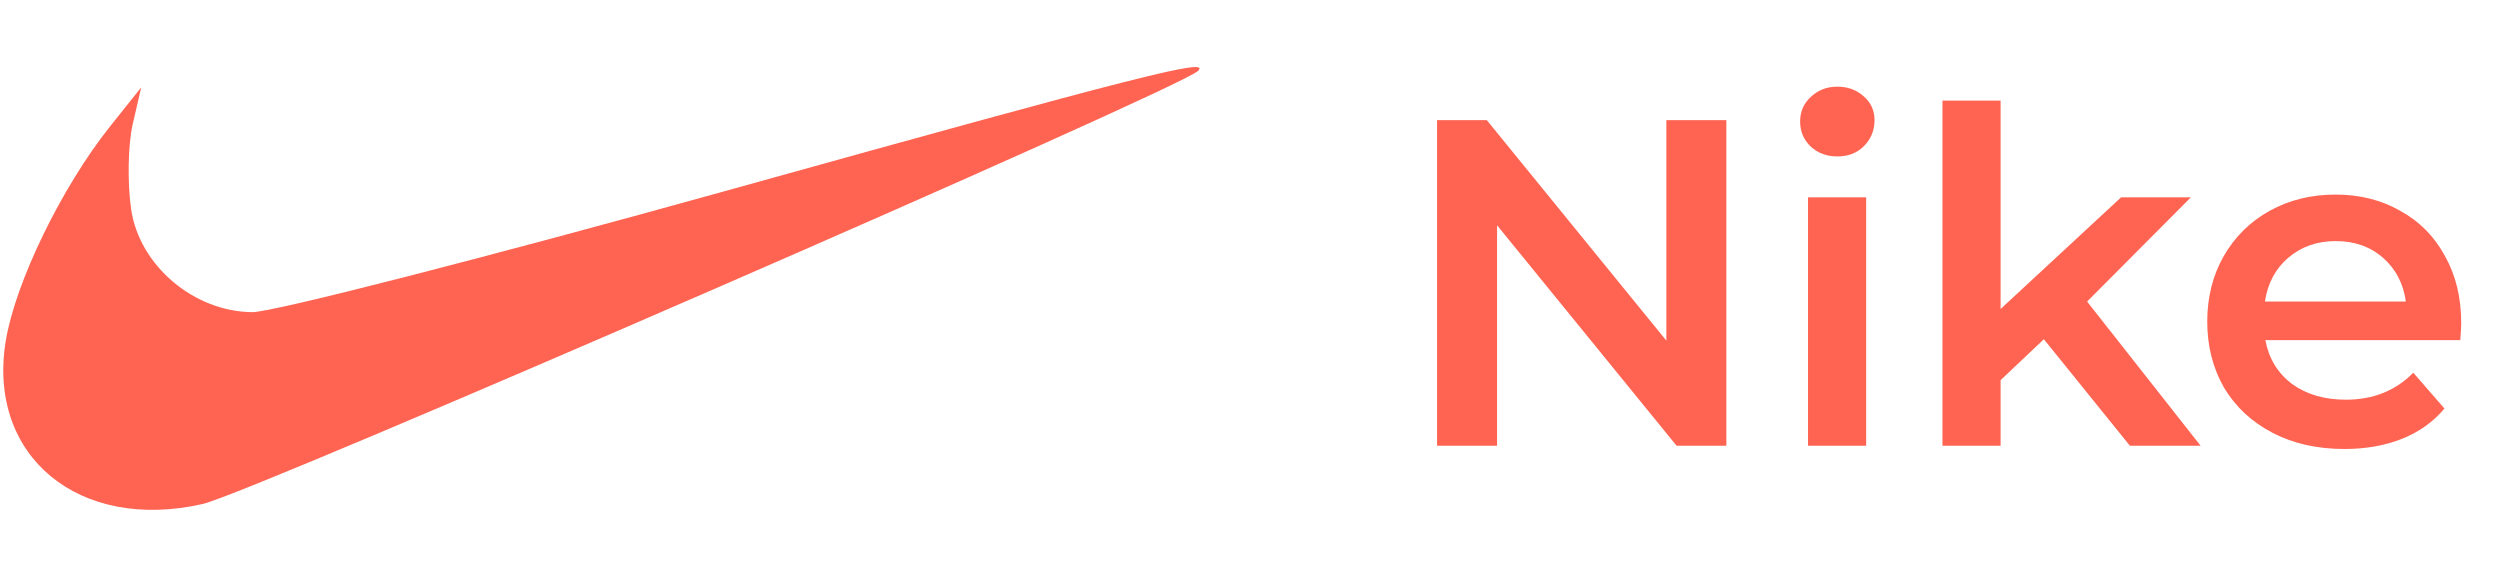
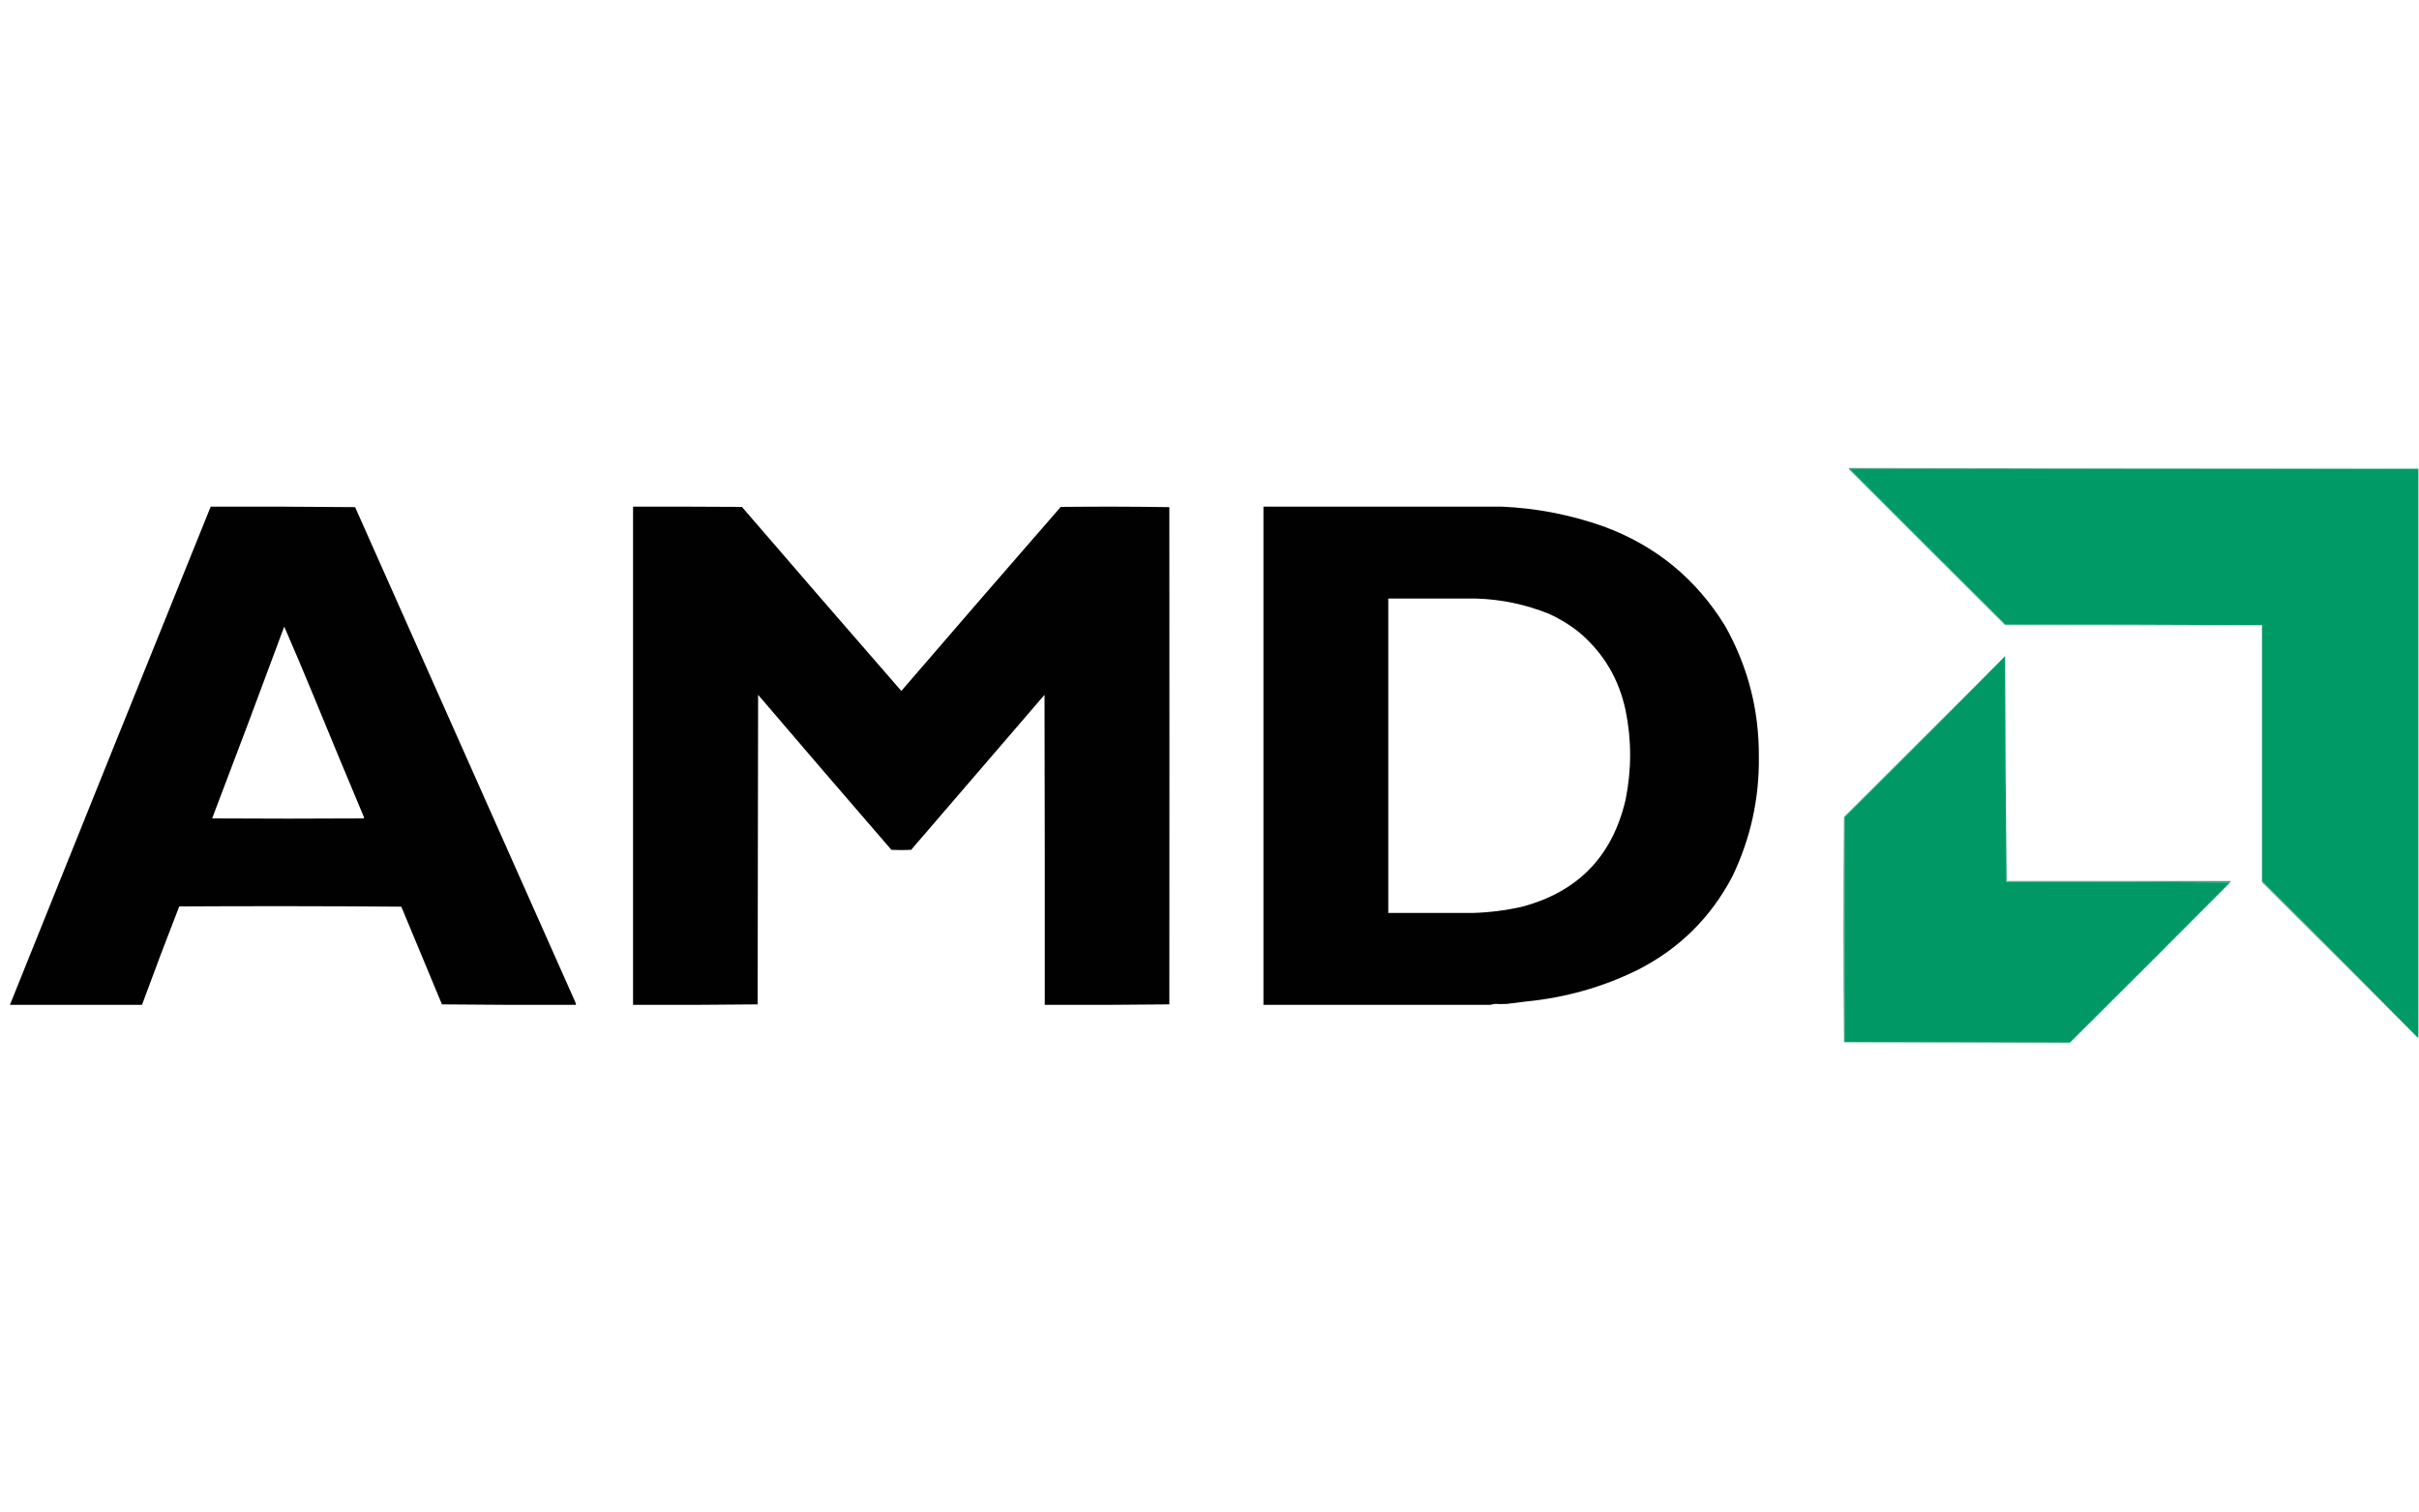
- <svg xmlns="http://www.w3.org/2000/svg" width="129" height="29" viewBox="0 0 129 29" fill="none">
-   <path d="M89.08 6.2V23H86.512L77.248 11.624V23H74.152V6.2H76.72L85.984 17.576V6.2H89.08ZM93.294 10.184H96.294V23H93.294V10.184ZM94.806 8.072C94.262 8.072 93.806 7.904 93.438 7.568C93.07 7.216 92.886 6.784 92.886 6.272C92.886 5.76 93.07 5.336 93.438 5C93.806 4.648 94.262 4.472 94.806 4.472C95.35 4.472 95.806 4.64 96.174 4.976C96.542 5.296 96.726 5.704 96.726 6.2C96.726 6.728 96.542 7.176 96.174 7.544C95.822 7.896 95.366 8.072 94.806 8.072ZM105.463 17.504L103.231 19.616V23H100.231V5.192H103.231V15.944L109.447 10.184H113.047L107.695 15.56L113.551 23H109.903L105.463 17.504ZM126.998 16.664C126.998 16.872 126.982 17.168 126.95 17.552H116.894C117.07 18.496 117.526 19.248 118.262 19.808C119.014 20.352 119.942 20.624 121.046 20.624C122.454 20.624 123.614 20.16 124.526 19.232L126.134 21.08C125.558 21.768 124.83 22.288 123.95 22.64C123.07 22.992 122.078 23.168 120.974 23.168C119.566 23.168 118.326 22.888 117.254 22.328C116.182 21.768 115.35 20.992 114.758 20C114.182 18.992 113.894 17.856 113.894 16.592C113.894 15.344 114.174 14.224 114.734 13.232C115.31 12.224 116.102 11.44 117.11 10.88C118.118 10.32 119.254 10.04 120.518 10.04C121.766 10.04 122.878 10.32 123.854 10.88C124.846 11.424 125.614 12.2 126.158 13.208C126.718 14.2 126.998 15.352 126.998 16.664ZM120.518 12.44C119.558 12.44 118.742 12.728 118.07 13.304C117.414 13.864 117.014 14.616 116.87 15.56H124.142C124.014 14.632 123.622 13.88 122.966 13.304C122.31 12.728 121.494 12.44 120.518 12.44Z" fill="#FF6452" />
-   <path fill-rule="evenodd" clip-rule="evenodd" d="M37.61 9.805C25.135 13.276 14.071 16.112 13.024 16.107C10.011 16.09 7.192 13.701 6.768 10.806C6.569 9.444 6.604 7.469 6.846 6.418L7.287 4.507L5.672 6.532C3.17 9.671 0.775 14.608 0.291 17.626C-0.659 23.552 4.086 27.46 10.465 26.004C12.994 25.427 60.955 4.557 61.822 3.656C62.483 2.969 58.945 3.867 37.61 9.805Z" fill="#FF6452" />
+ <svg xmlns="http://www.w3.org/2000/svg" version="1.1" width="5000px" height="3125px" style="shape-rendering:geometricPrecision; text-rendering:geometricPrecision; image-rendering:optimizeQuality; fill-rule:evenodd; clip-rule:evenodd">
+   <g>
+     <path style="opacity:0.769" fill="#1e8f65" d="M 3822.5,967.5 C 4214.5,968.167 4606.5,968.833 4998.5,969.5C 4606.83,969.333 4215.17,969.5 3823.5,970C 3930.73,1077.4 4038.06,1184.56 4145.5,1291.5C 4144.83,1291.5 4144.5,1291.83 4144.5,1292.5C 4036.87,1185.37 3929.37,1078.03 3822,970.5C 3821.26,969.251 3821.43,968.251 3822.5,967.5 Z" />
+   </g>
+   <g>
+     <path style="opacity:0.353" fill="#3eae85" d="M 3822.5,967.5 C 4214.83,967.5 4607.17,967.5 4999.5,967.5C 4999.5,1360.17 4999.5,1752.83 4999.5,2145.5C 4999.17,2145.5 4998.83,2145.5 4998.5,2145.5C 4998.5,1753.5 4998.5,1361.5 4998.5,969.5C 4606.5,968.833 4214.5,968.167 3822.5,967.5 Z" />
+   </g>
+   <g>
+     <path style="opacity:1" fill="#009a66" d="M 4998.5,969.5 C 4998.5,1361.5 4998.5,1753.5 4998.5,2145.5C 4997.5,2144.83 4996.5,2144.17 4995.5,2143.5C 4890.38,2036.38 4784.38,1929.55 4677.5,1823C 4676.91,1822.54 4676.24,1822.37 4675.5,1822.5C 4675.5,1645.83 4675.5,1469.17 4675.5,1292.5C 4499,1291.5 4322.33,1291.17 4145.5,1291.5C 4038.06,1184.56 3930.73,1077.4 3823.5,970C 4215.17,969.5 4606.83,969.333 4998.5,969.5 Z" />
+   </g>
+   <g>
+     <path style="opacity:0.995" fill="#000000" d="M 435.5,1047.5 C 535.07,1047.17 634.57,1047.5 734,1048.5C 885.667,1389.5 1037.33,1730.5 1189,2071.5C 1189.81,2073.44 1190.31,2075.44 1190.5,2077.5C 1098.16,2077.83 1005.83,2077.5 913.5,2076.5C 885.684,2009.48 857.684,1942.15 829.5,1874.5C 676.501,1873.33 523.501,1873.17 370.5,1874C 344.128,1941.57 318.462,2009.41 293.5,2077.5C 202.5,2077.5 111.5,2077.5 20.5,2077.5C 158.377,1734.25 296.71,1390.92 435.5,1047.5 Z M 587.5,1295.5 C 608.085,1342.72 628.751,1391.55 649.5,1442C 683.206,1524.19 717.54,1606.85 752.5,1690C 751.366,1691.02 751.699,1691.68 753.5,1692C 648.5,1692.67 543.5,1692.67 438.5,1692C 488.865,1560.07 538.532,1427.9 587.5,1295.5 Z" />
+   </g>
+   <g>
+     <path style="opacity:0.995" fill="#000000" d="M 1903.5,1733.5 C 1896.7,1741.14 1890.03,1748.98 1883.5,1757C 1869.83,1757.67 1856.17,1757.67 1842.5,1757C 1750.25,1650.42 1658.41,1543.59 1567,1436.5C 1566.67,1649.83 1566.33,1863.17 1566,2076.5C 1480.24,2077.5 1394.4,2077.83 1308.5,2077.5C 1308.5,1734.17 1308.5,1390.83 1308.5,1047.5C 1383.5,1047.33 1458.5,1047.5 1533.5,1048C 1642.98,1175.11 1752.81,1301.95 1863,1428.5C 1972.46,1301.37 2082.29,1174.54 2192.5,1048C 2267.4,1047.17 2342.24,1047.34 2417,1048.5C 2417.26,1391.03 2417.26,1733.69 2417,2076.5C 2331.24,2077.5 2245.4,2077.83 2159.5,2077.5C 2159.67,1863.83 2159.5,1650.17 2159,1436.5C 2073.83,1535.53 1988.66,1634.53 1903.5,1733.5 Z" />
+   </g>
+   <g>
+     <path style="opacity:0.995" fill="#000000" d="M 2611.5,1047.5 C 2776.21,1047.5 2940.71,1047.5 3105,1047.5C 3176.19,1050.68 3245.69,1064.18 3313.5,1088C 3421.79,1127.65 3505.96,1196.48 3566,1294.5C 3612.94,1378.25 3636.11,1468.25 3635.5,1564.5C 3636.54,1651.16 3618.37,1733.49 3581,1811.5C 3536.01,1897.49 3470.17,1962.33 3383.5,2006C 3311.93,2041.04 3235.76,2062.54 3155,2070.5C 3141.66,2072.11 3128.33,2073.77 3115,2075.5C 3106.38,2075.99 3097.88,2075.99 3089.5,2075.5C 3086.3,2076.13 3083.13,2076.79 3080,2077.5C 2924.07,2077.46 2767.91,2077.46 2611.5,2077.5C 2611.5,1734.17 2611.5,1390.83 2611.5,1047.5 Z M 3265.5,1308.5 C 3314.92,1350.86 3346.42,1404.2 3360,1468.5C 3372.57,1529.77 3372.57,1591.43 3360,1653.5C 3332.79,1770.71 3260.96,1844.54 3144.5,1875C 3111.34,1882.39 3077.84,1886.55 3044,1887.5C 2986.59,1887.47 2928.43,1887.47 2869.5,1887.5C 2869.5,1670.83 2869.5,1454.17 2869.5,1237.5C 2930.59,1237.54 2991.26,1237.54 3051.5,1237.5C 3103.2,1239.07 3153.2,1249.57 3201.5,1269C 3224.64,1279.49 3245.97,1292.65 3265.5,1308.5 Z" />
+   </g>
+   <g>
+     <path style="opacity:0.353" fill="#298665" d="M 4144.5,1292.5 C 4144.5,1291.83 4144.83,1291.5 4145.5,1291.5C 4322.33,1291.17 4499,1291.5 4675.5,1292.5C 4498.5,1293.83 4321.5,1293.83 4144.5,1292.5 Z" />
+   </g>
+   <g>
+     <path style="opacity:1" fill="#009965" d="M 4147.5,1821.5 C 4147.08,1822.22 4146.42,1822.72 4145.5,1823C 4300.24,1823.17 4454.9,1823.67 4609.5,1824.5C 4499.5,1935.17 4389.17,2045.5 4278.5,2155.5C 4123.33,2154.5 3968,2154.17 3812.5,2154.5C 3812.5,1999.5 3812.5,1844.5 3812.5,1689.5C 3923.5,1579.5 4033.5,1469.17 4142.5,1358.5C 4142.81,1357.52 4143.48,1356.86 4144.5,1356.5C 4144.83,1511.84 4145.83,1666.84 4147.5,1821.5 Z" />
+   </g>
+   <g>
+     <path style="opacity:0.769" fill="#2aa375" d="M 4142.5,1358.5 C 4033.5,1469.17 3923.5,1579.5 3812.5,1689.5C 3811.83,1689.5 3811.5,1689.17 3811.5,1688.5C 3921.51,1578.83 4031.84,1468.83 4142.5,1358.5 Z" />
+   </g>
+   <g>
+     <path style="opacity:0.769" fill="#117d56" d="M 3811.5,1688.5 C 3811.5,1689.17 3811.83,1689.5 3812.5,1689.5C 3812.5,1844.5 3812.5,1999.5 3812.5,2154.5C 3811.83,2154.5 3811.5,2154.83 3811.5,2155.5C 3810.17,1999.83 3810.17,1844.17 3811.5,1688.5 Z" />
+   </g>
+   <g>
+     <path style="opacity:0.11" fill="#003d28" d="M 1903.5,1733.5 C 1904.83,1734.17 1904.83,1734.17 1903.5,1733.5 Z" />
+   </g>
+   <g>
+     <path style="opacity:0.769" fill="#157b56" d="M 4147.5,1821.5 C 4301.83,1821.5 4456.17,1821.5 4610.5,1821.5C 4610.74,1822.79 4610.4,1823.79 4609.5,1824.5C 4454.9,1823.67 4300.24,1823.17 4145.5,1823C 4146.42,1822.72 4147.08,1822.22 4147.5,1821.5 Z" />
+   </g>
+   <g>
+     <path style="opacity:0.769" fill="#208b63" d="M 4675.5,1822.5 C 4676.24,1822.37 4676.91,1822.54 4677.5,1823C 4784.38,1929.55 4890.38,2036.38 4995.5,2143.5C 4889.39,2037.22 4782.89,1930.89 4676,1824.5C 4675.54,1823.91 4675.37,1823.24 4675.5,1822.5 Z" />
+   </g>
+   <g>
+     <path style="opacity:0.353" fill="#3faf85" d="M 3812.5,2154.5 C 3967.5,2155.17 4122.5,2155.83 4277.5,2156.5C 4122,2156.83 3966.67,2156.5 3811.5,2155.5C 3811.5,2154.83 3811.83,2154.5 3812.5,2154.5 Z" />
+   </g>
+   <g>
+     <path style="opacity:0.769" fill="#1d9f6e" d="M 3812.5,2154.5 C 3968,2154.17 4123.33,2154.5 4278.5,2155.5C 4278.5,2156.17 4278.17,2156.5 4277.5,2156.5C 4122.5,2155.83 3967.5,2155.17 3812.5,2154.5 Z" />
+   </g>
</svg>
